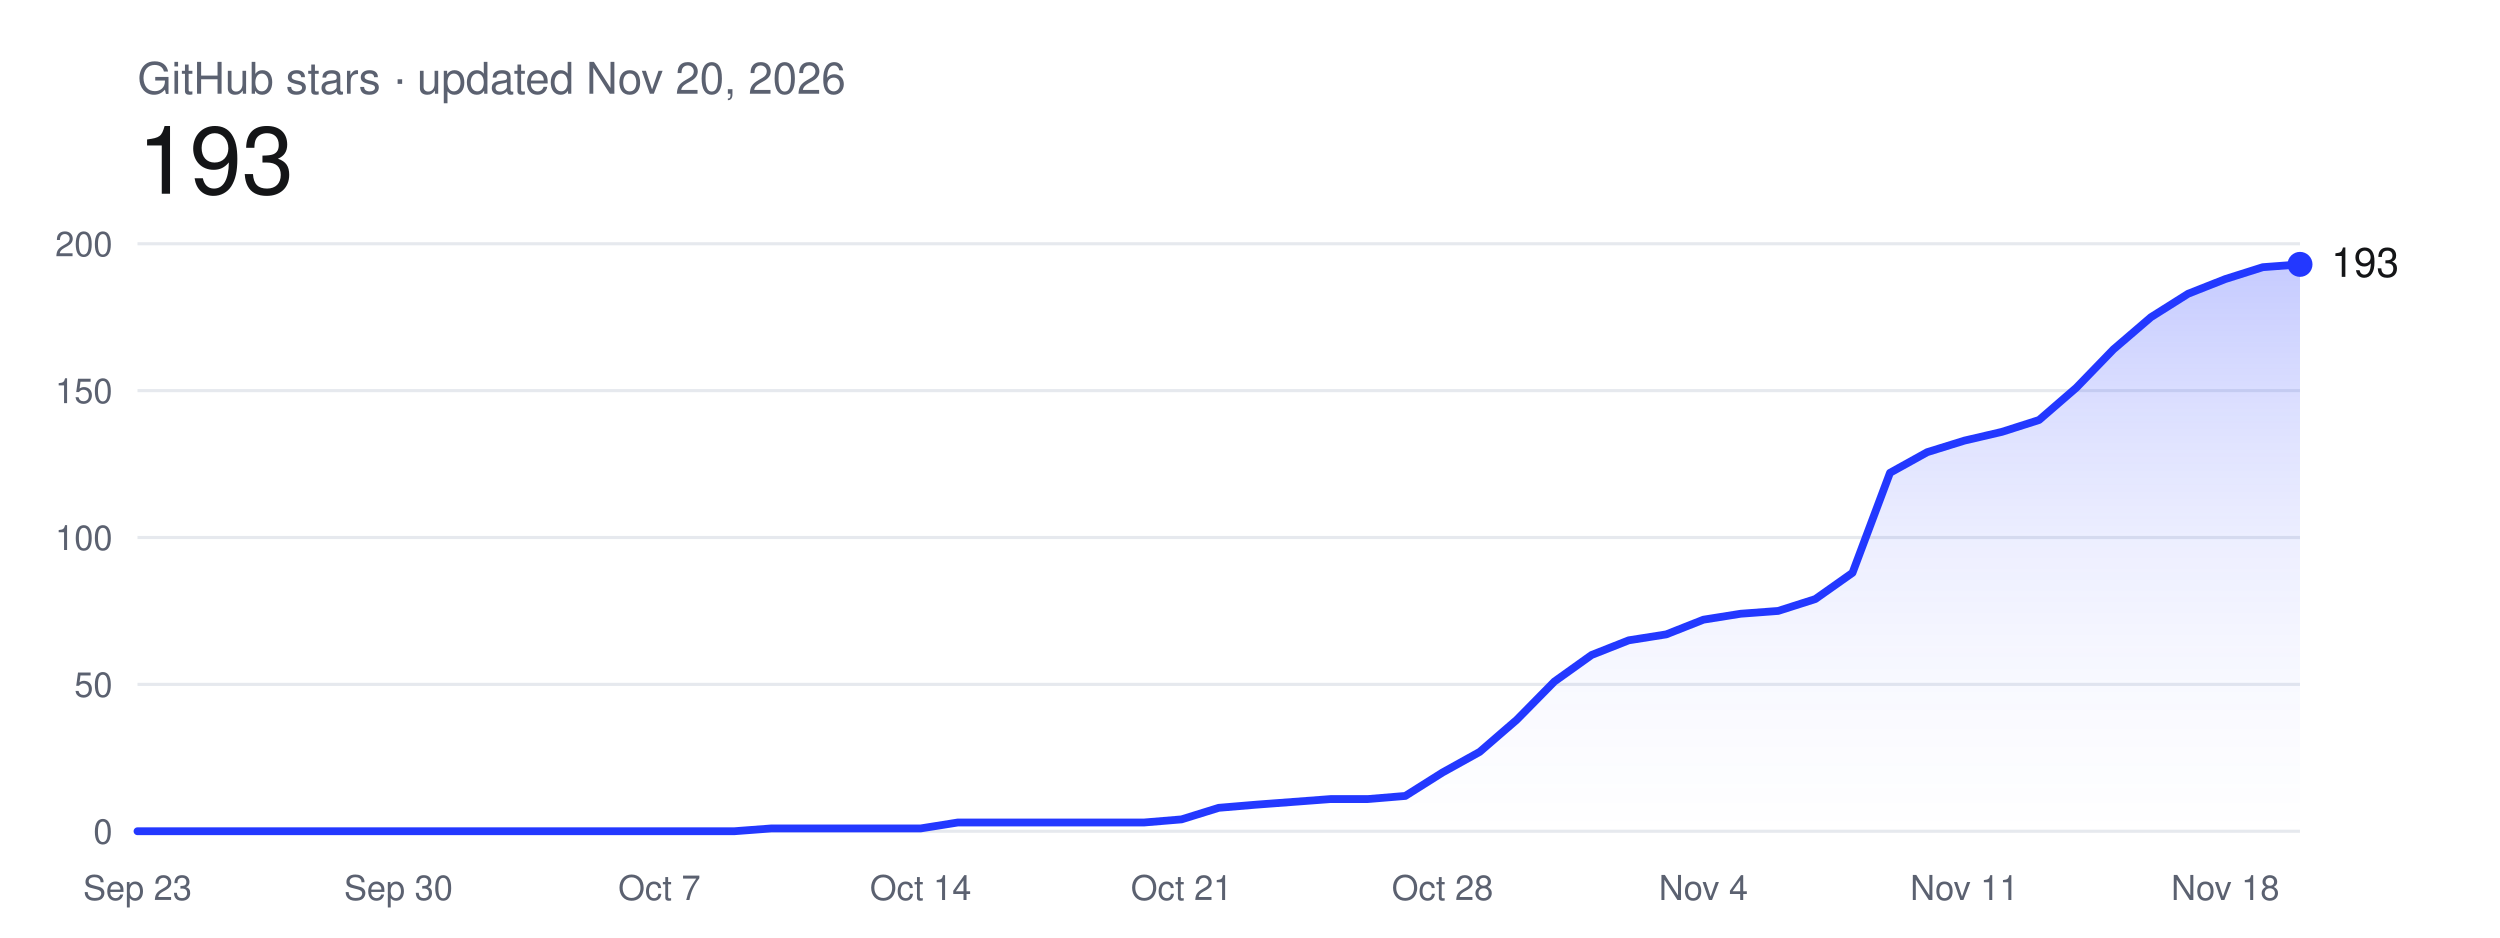
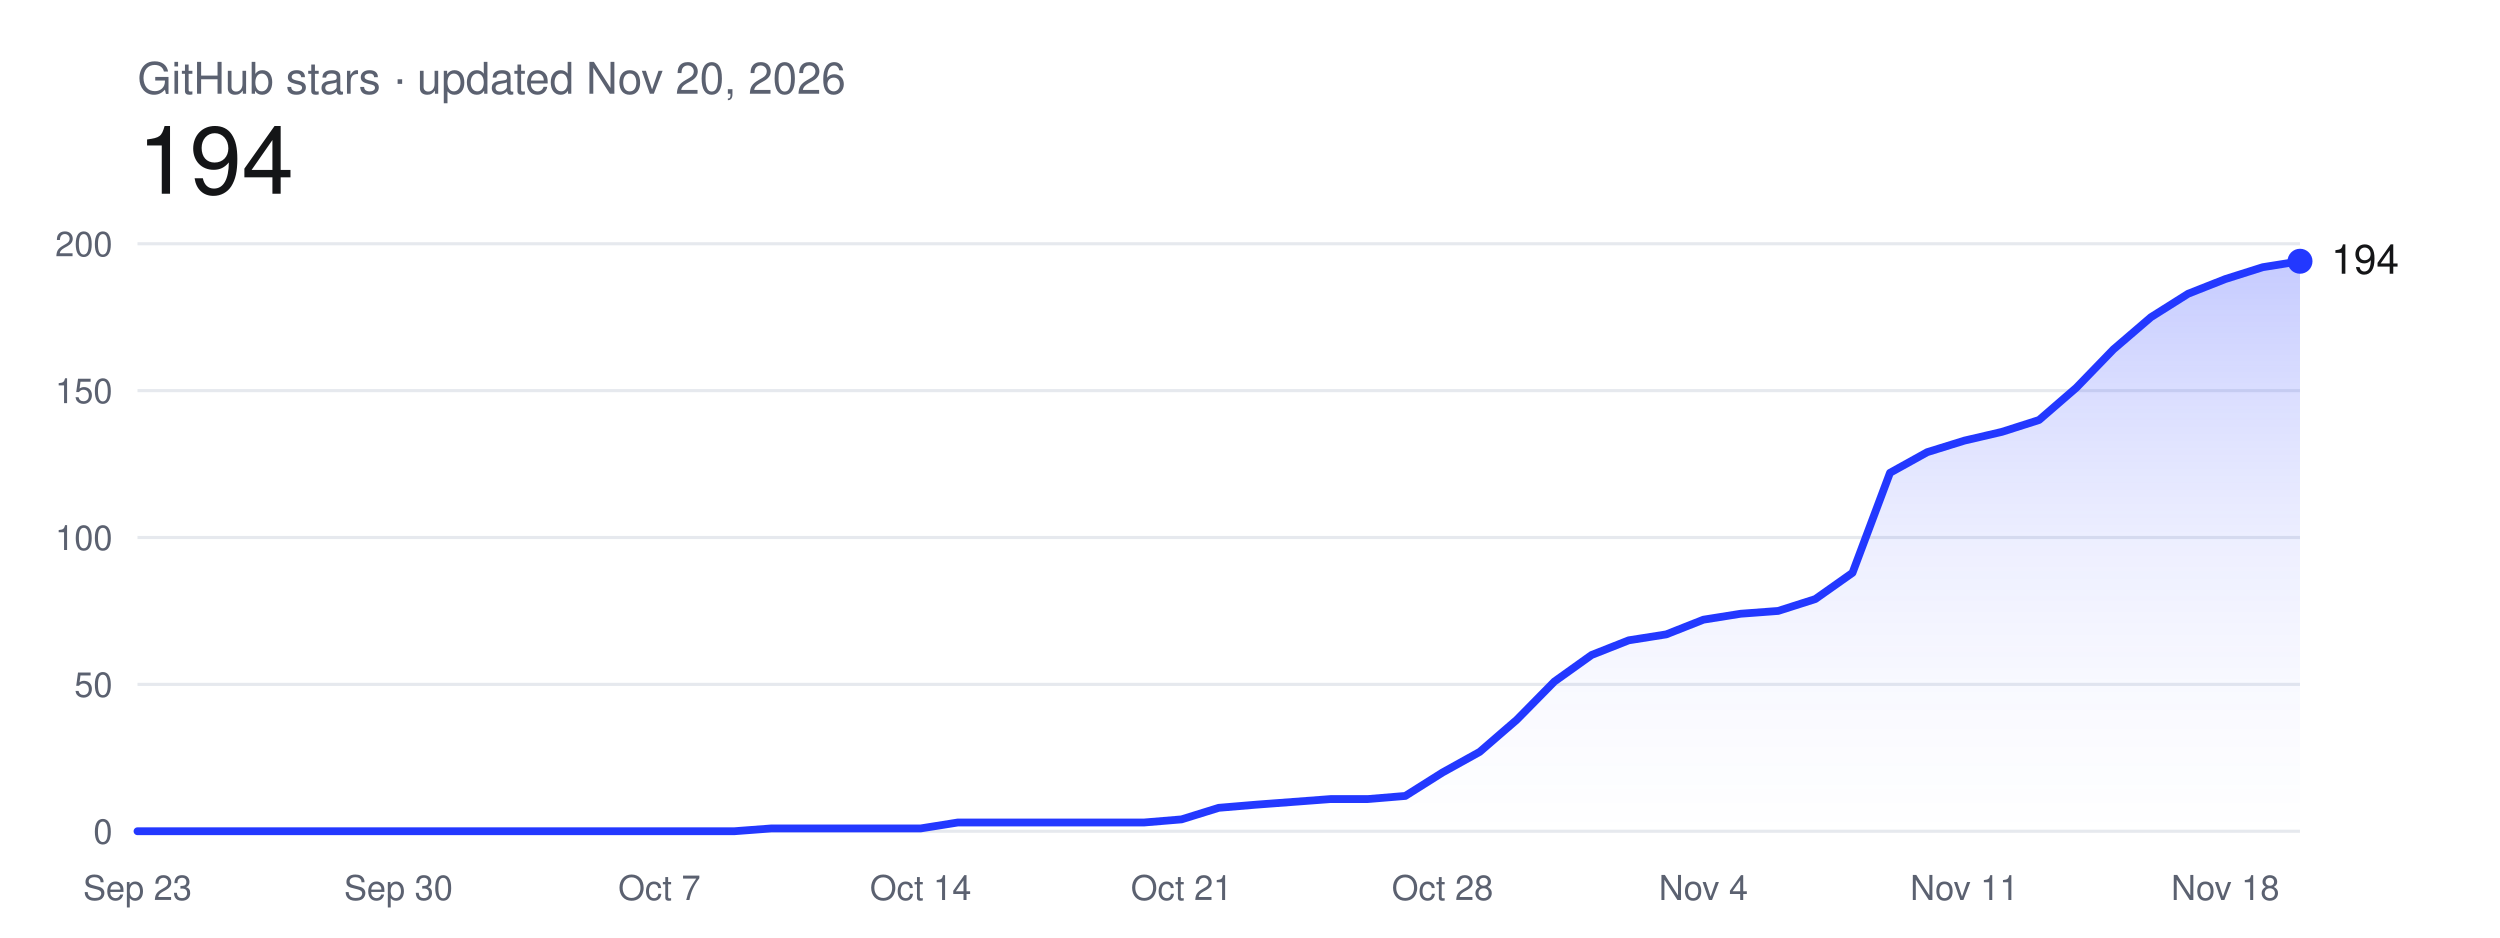
<svg xmlns="http://www.w3.org/2000/svg" width="800" height="300" viewBox="0 0 800 300" font-family="-apple-system, BlinkMacSystemFont, 'Segoe UI', Helvetica, Arial, sans-serif">
  <defs>
    <linearGradient id="a" x1="0" x2="0" y1="0" y2="1">
      <stop offset="0" stop-color="#2338ff" stop-opacity="0.26" />
      <stop offset="0.25" stop-color="#2338ff" stop-opacity="0.16" />
      <stop offset="0.5" stop-color="#2338ff" stop-opacity="0.08" />
      <stop offset="0.75" stop-color="#2338ff" stop-opacity="0.03" />
      <stop offset="1" stop-color="#2338ff" stop-opacity="0" />
    </linearGradient>
  </defs>
  <text x="44" y="30" font-size="14" fill="#5b6170">GitHub stars · updated Nov 20, 2026</text>
-   <text x="44" y="62" font-size="30" font-weight="300" fill="#141517">193</text>
+   <text x="44" y="62" font-size="30" font-weight="300" fill="#141517">194</text>
  <line x1="44" x2="736" y1="266.0" y2="266.0" stroke="#e6e9ee" stroke-width="1" />
  <text x="36" y="270.0" font-size="11" fill="#5b6170" text-anchor="end">0</text>
  <line x1="44" x2="736" y1="219.0" y2="219.0" stroke="#e6e9ee" stroke-width="1" />
  <text x="36" y="223.0" font-size="11" fill="#5b6170" text-anchor="end">50</text>
  <line x1="44" x2="736" y1="172.0" y2="172.0" stroke="#e6e9ee" stroke-width="1" />
  <text x="36" y="176.0" font-size="11" fill="#5b6170" text-anchor="end">100</text>
  <line x1="44" x2="736" y1="125.0" y2="125.0" stroke="#e6e9ee" stroke-width="1" />
  <text x="36" y="129.0" font-size="11" fill="#5b6170" text-anchor="end">150</text>
  <line x1="44" x2="736" y1="78.0" y2="78.0" stroke="#e6e9ee" stroke-width="1" />
  <text x="36" y="82.0" font-size="11" fill="#5b6170" text-anchor="end">200</text>
  <text x="44.0" y="288" font-size="11" fill="#5b6170" text-anchor="middle">Sep 23</text>
  <text x="127.5" y="288" font-size="11" fill="#5b6170" text-anchor="middle">Sep 30</text>
  <text x="211.0" y="288" font-size="11" fill="#5b6170" text-anchor="middle">Oct 7</text>
  <text x="294.6" y="288" font-size="11" fill="#5b6170" text-anchor="middle">Oct 14</text>
  <text x="378.1" y="288" font-size="11" fill="#5b6170" text-anchor="middle">Oct 21</text>
  <text x="461.6" y="288" font-size="11" fill="#5b6170" text-anchor="middle">Oct 28</text>
  <text x="545.1" y="288" font-size="11" fill="#5b6170" text-anchor="middle">Nov 4</text>
  <text x="628.6" y="288" font-size="11" fill="#5b6170" text-anchor="middle">Nov 11</text>
  <text x="712.1" y="288" font-size="11" fill="#5b6170" text-anchor="middle">Nov 18</text>
-   <polygon points="44,266.0 44.0,266.0 55.9,266.0 67.9,266.0 79.8,266.0 91.7,266.0 103.7,266.0 115.6,266.0 127.5,266.0 139.4,266.0 151.4,266.0 163.3,266.0 175.2,266.0 187.2,266.0 199.1,266.0 211.0,266.0 223.0,266.0 234.9,266.0 246.8,265.1 258.8,265.1 270.7,265.1 282.6,265.1 294.6,265.1 306.5,263.2 318.4,263.2 330.3,263.2 342.3,263.2 354.2,263.2 366.1,263.2 378.1,262.2 390.0,258.5 401.9,257.5 413.9,256.6 425.8,255.7 437.7,255.7 449.7,254.7 461.6,247.2 473.5,240.6 485.4,230.3 497.4,218.1 509.3,209.6 521.2,204.9 533.2,203.0 545.1,198.3 557.0,196.4 569.0,195.5 580.9,191.7 592.8,183.3 604.8,151.3 616.7,144.7 628.6,141.0 640.6,138.2 652.5,134.4 664.4,124.1 676.3,111.8 688.3,101.5 700.2,94.0 712.1,89.3 724.1,85.5 736.0,84.6 736.0,266.0" fill="url(#a)" />
-   <polyline points="44.0,266.0 55.9,266.0 67.9,266.0 79.8,266.0 91.7,266.0 103.7,266.0 115.6,266.0 127.5,266.0 139.4,266.0 151.4,266.0 163.3,266.0 175.2,266.0 187.2,266.0 199.1,266.0 211.0,266.0 223.0,266.0 234.9,266.0 246.8,265.1 258.8,265.1 270.7,265.1 282.6,265.1 294.6,265.1 306.5,263.2 318.4,263.2 330.3,263.2 342.3,263.2 354.2,263.2 366.1,263.2 378.1,262.2 390.0,258.5 401.9,257.5 413.9,256.6 425.8,255.7 437.7,255.7 449.7,254.7 461.6,247.2 473.5,240.6 485.4,230.3 497.4,218.1 509.3,209.6 521.2,204.9 533.2,203.0 545.1,198.3 557.0,196.4 569.0,195.5 580.9,191.7 592.8,183.3 604.8,151.3 616.7,144.7 628.6,141.0 640.6,138.2 652.5,134.4 664.4,124.1 676.3,111.8 688.3,101.5 700.2,94.0 712.1,89.3 724.1,85.5 736.0,84.6" fill="none" stroke="#2338ff" stroke-width="2.5" stroke-linejoin="round" stroke-linecap="round" />
-   <circle cx="736.0" cy="84.6" r="4" fill="#2338ff" />
-   <text x="746.0" y="88.6" font-size="13" fill="#141517">193</text>
+   <polygon points="44,266.0 44.0,266.0 55.9,266.0 67.9,266.0 79.8,266.0 91.7,266.0 103.7,266.0 115.6,266.0 127.5,266.0 139.4,266.0 151.4,266.0 163.3,266.0 175.2,266.0 187.2,266.0 199.1,266.0 211.0,266.0 223.0,266.0 234.9,266.0 246.8,265.1 258.8,265.1 270.7,265.1 282.6,265.1 294.6,265.1 306.5,263.2 318.4,263.2 330.3,263.2 342.3,263.2 354.2,263.2 366.1,263.2 378.1,262.2 390.0,258.5 401.9,257.5 413.9,256.6 425.8,255.7 437.7,255.7 449.7,254.7 461.6,247.2 473.5,240.6 485.4,230.3 497.4,218.1 509.3,209.6 521.2,204.9 533.2,203.0 545.1,198.3 557.0,196.4 569.0,195.5 580.9,191.7 592.8,183.3 604.8,151.3 616.7,144.7 628.6,141.0 640.6,138.2 652.5,134.4 664.4,124.1 676.3,111.8 688.3,101.5 700.2,94.0 712.1,89.3 724.1,85.5 736.0,83.6 736.0,266.0" fill="url(#a)" />
+   <polyline points="44.0,266.0 55.9,266.0 67.9,266.0 79.8,266.0 91.7,266.0 103.7,266.0 115.6,266.0 127.5,266.0 139.4,266.0 151.4,266.0 163.3,266.0 175.2,266.0 187.2,266.0 199.1,266.0 211.0,266.0 223.0,266.0 234.9,266.0 246.8,265.1 258.8,265.1 270.7,265.1 282.6,265.1 294.6,265.1 306.5,263.2 318.4,263.2 330.3,263.2 342.3,263.2 354.2,263.2 366.1,263.2 378.1,262.2 390.0,258.5 401.9,257.5 413.9,256.6 425.8,255.7 437.7,255.7 449.7,254.7 461.6,247.2 473.5,240.6 485.4,230.3 497.4,218.1 509.3,209.6 521.2,204.9 533.2,203.0 545.1,198.3 557.0,196.4 569.0,195.5 580.9,191.7 592.8,183.3 604.8,151.3 616.7,144.7 628.6,141.0 640.6,138.2 652.5,134.4 664.4,124.1 676.3,111.8 688.3,101.5 700.2,94.0 712.1,89.3 724.1,85.5 736.0,83.6" fill="none" stroke="#2338ff" stroke-width="2.5" stroke-linejoin="round" stroke-linecap="round" />
+   <circle cx="736.0" cy="83.6" r="4" fill="#2338ff" />
+   <text x="746.0" y="87.6" font-size="13" fill="#141517">194</text>
</svg>
